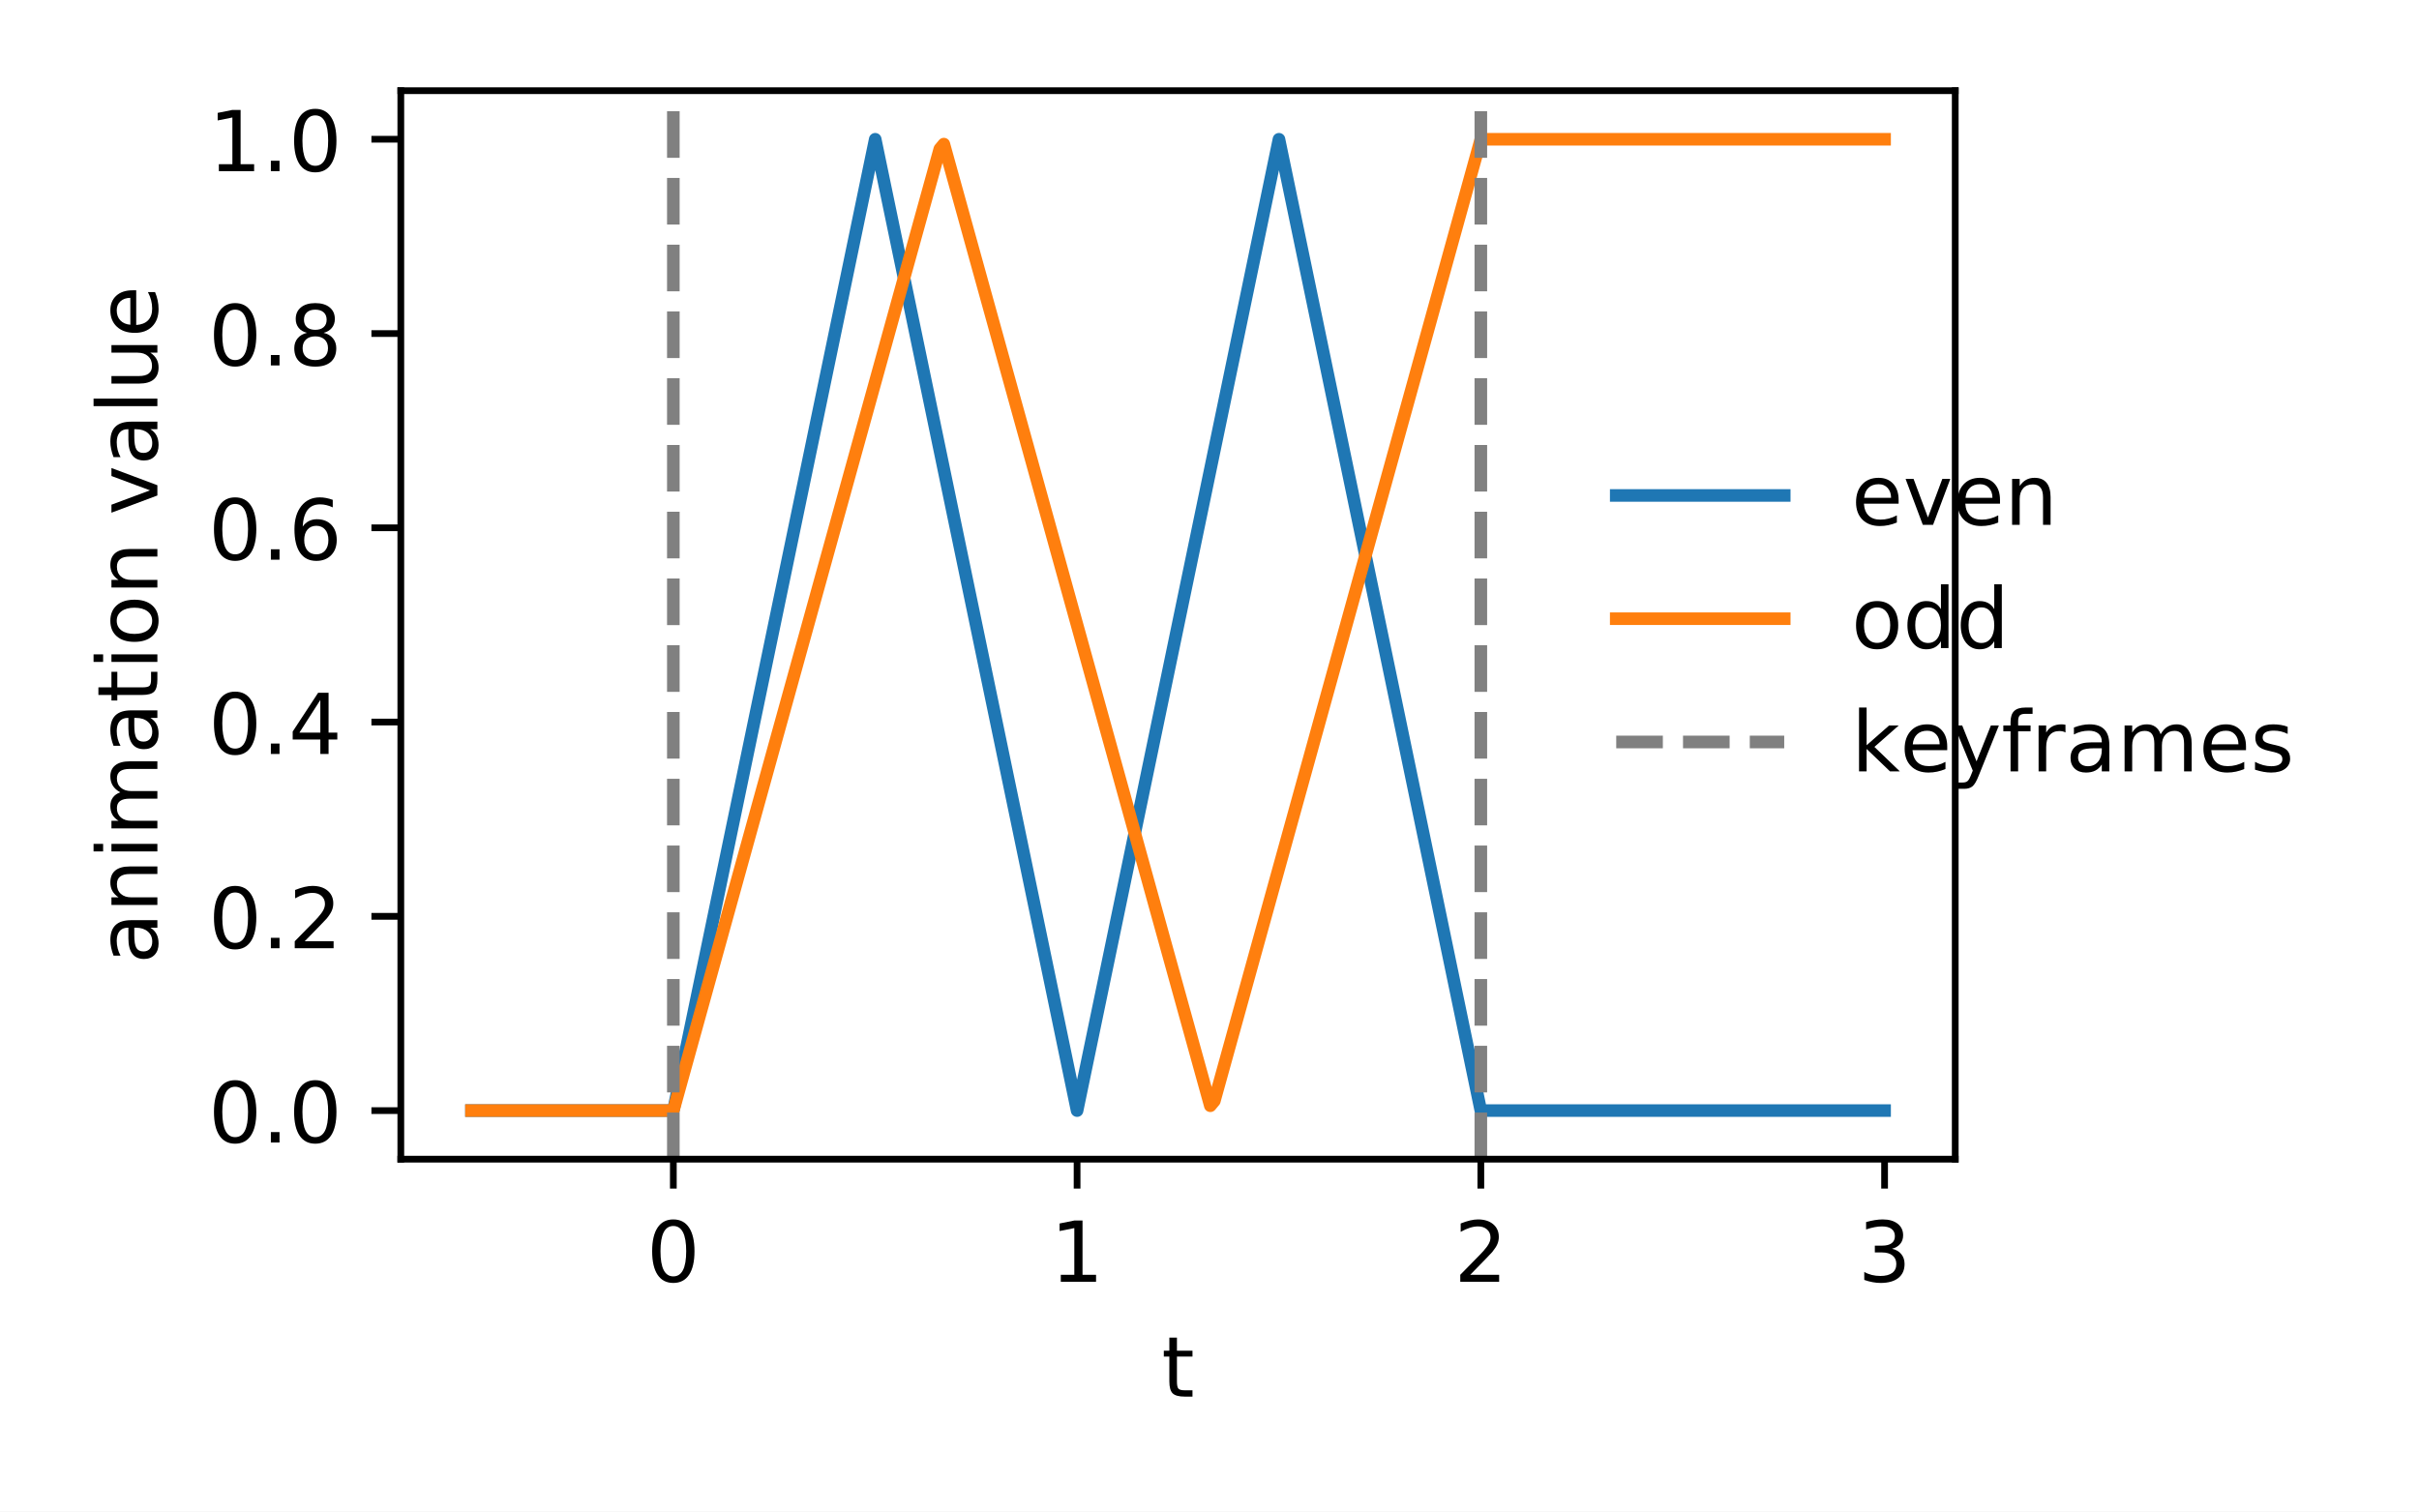
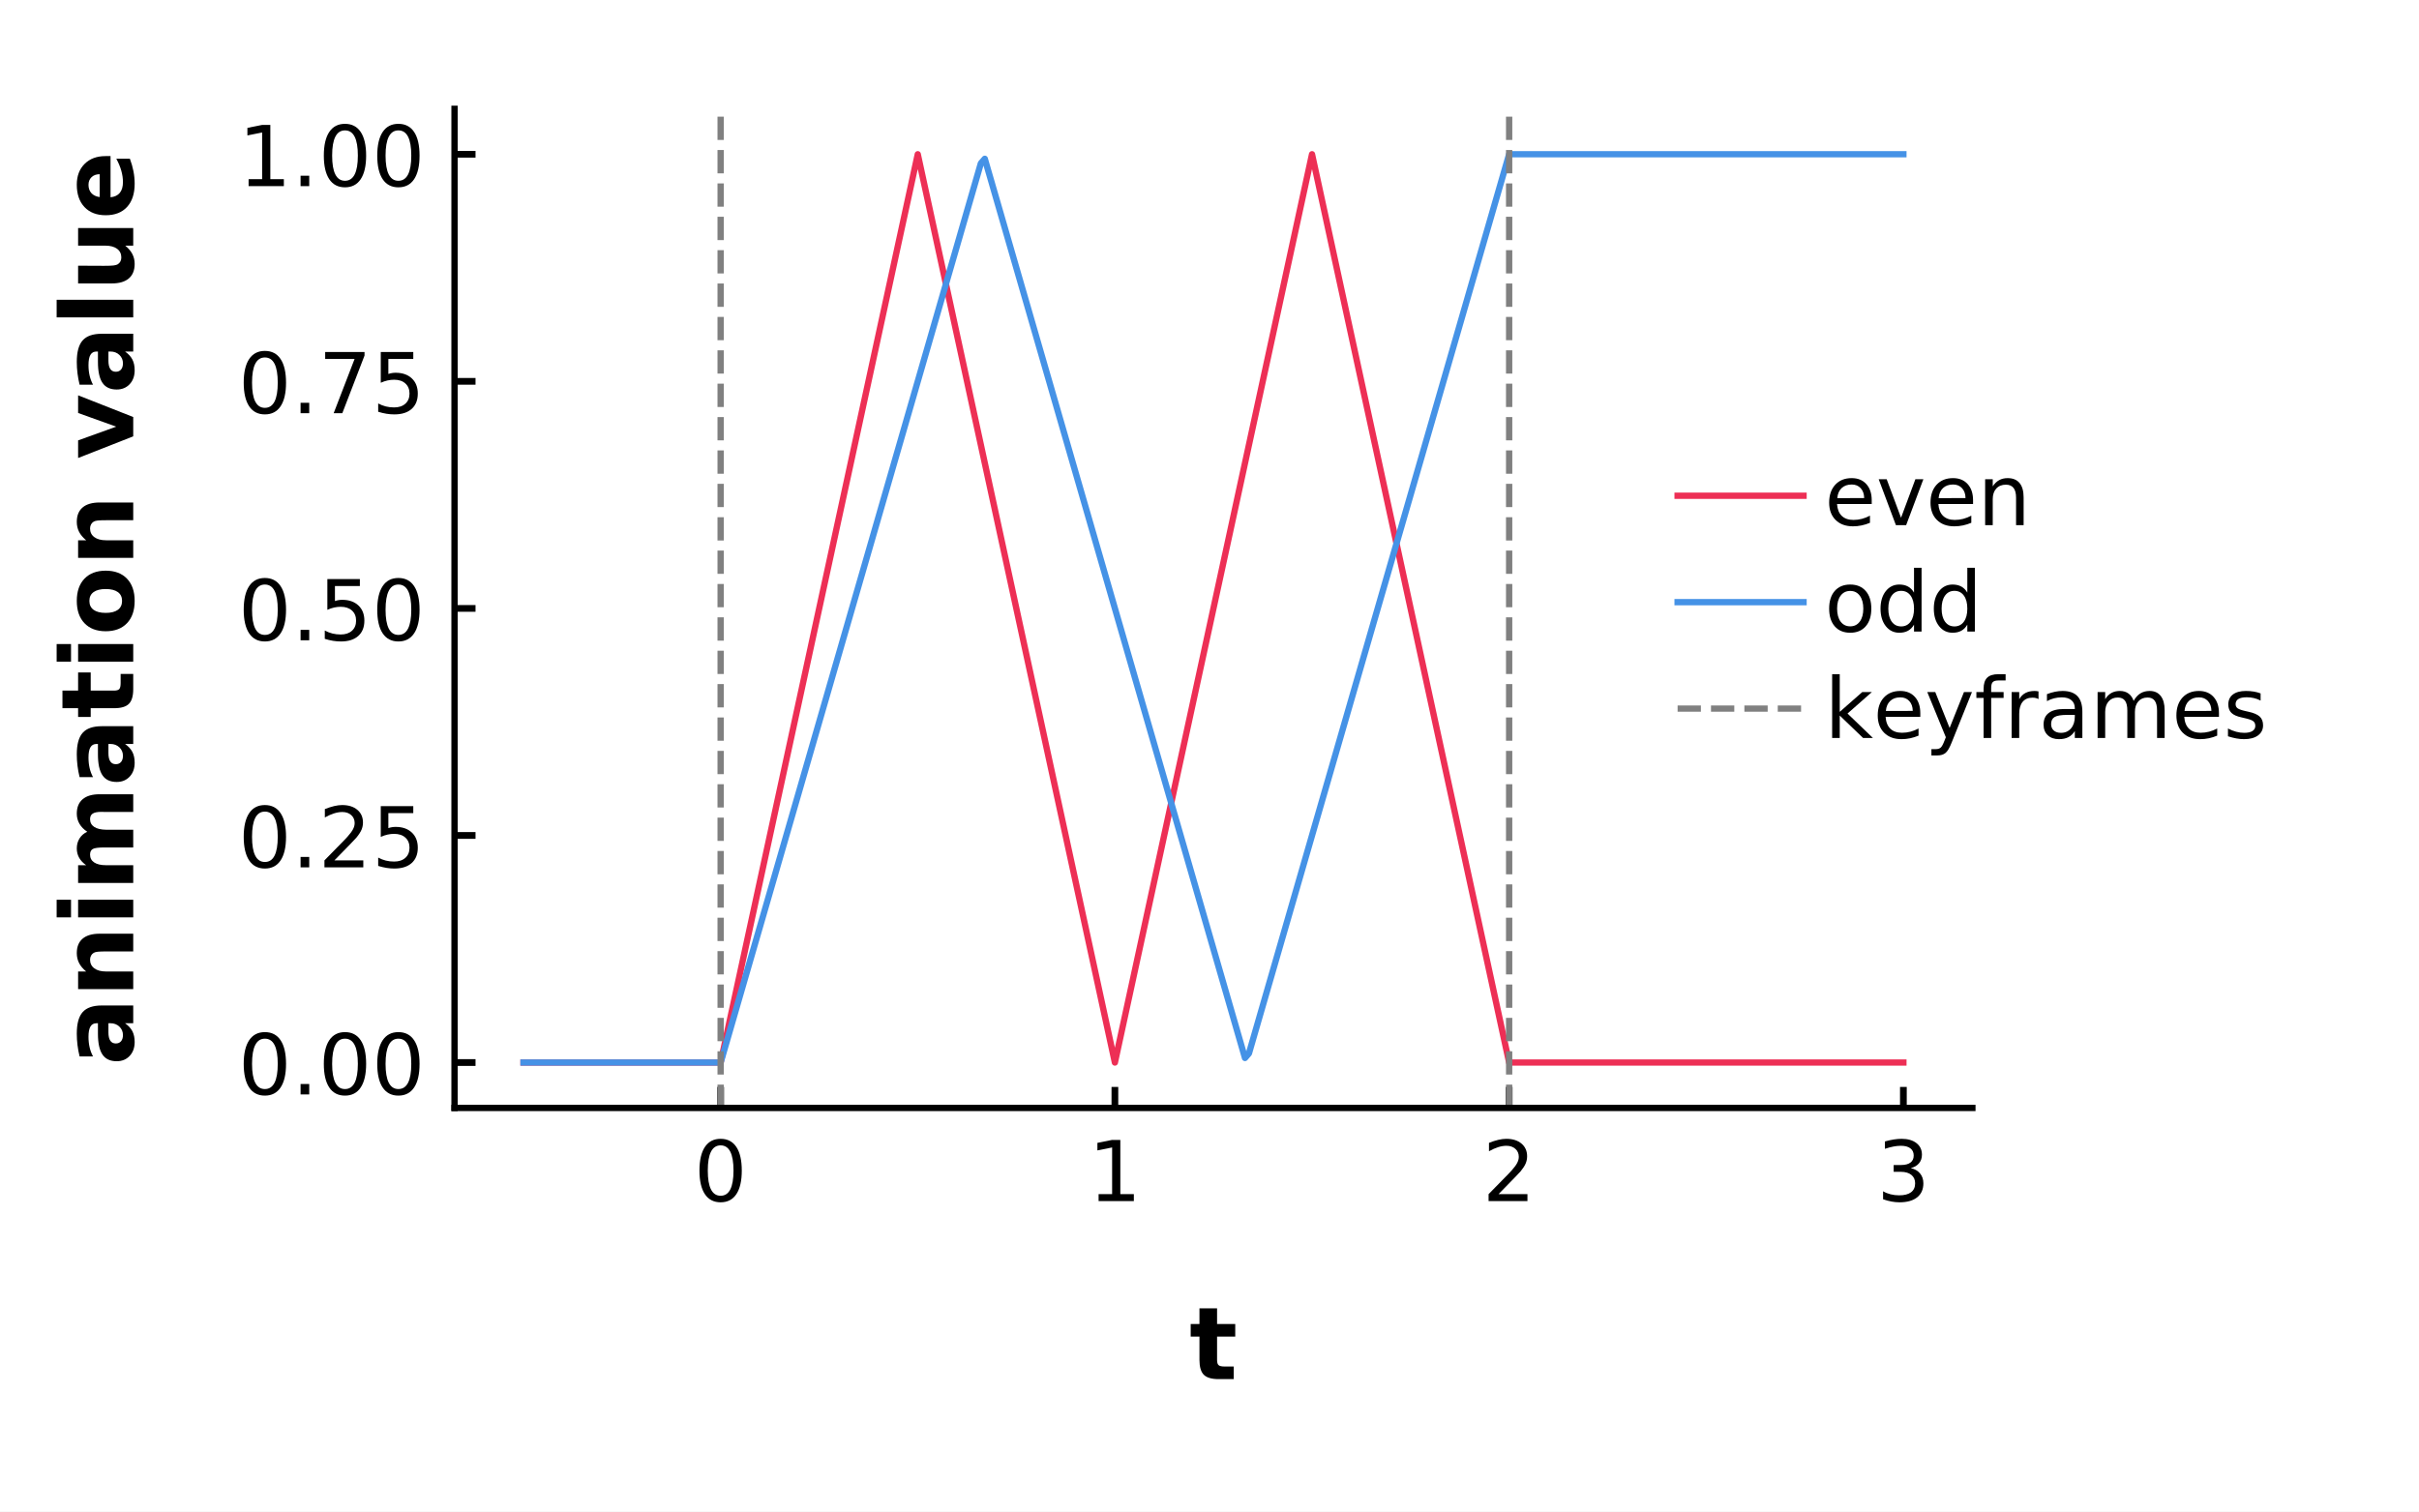
<svg xmlns="http://www.w3.org/2000/svg" xmlns:xlink="http://www.w3.org/1999/xlink" height="180pt" version="1.1" viewBox="0 0 288 180" width="288pt">
  <defs>
    <style type="text/css">
*{stroke-linecap:butt;stroke-linejoin:round;}
  </style>
  </defs>
  <g id="figure_1">
    <g id="patch_1">
      <path d="M 0 180  L 288 180  L 288 0  L 0 0  z " style="fill:#ffffff;" />
    </g>
    <g id="axes_1">
      <g id="patch_2">
-         <path d="M 47.72 138.04  L 232.785 138.04  L 232.785 10.8  L 47.72 10.8  z " style="fill:#ffffff;" />
+         <path d="M 54.115 131.94  L 234.827 131.94  L 234.827 12.96  L 54.115 12.96  z " style="fill:#ffffff;" />
      </g>
      <g id="matplotlib.axis_1">
        <g id="xtick_1">
          <g id="line2d_1">
            <defs>
-               <path d="M 0 0  L 0 3.5  " id="m9af5f8886b" style="stroke:#000000;stroke-width:0.8;" />
-             </defs>
-             <g>
-               <use style="stroke:#000000;stroke-width:0.8;" x="80.166" xlink:href="#m9af5f8886b" y="138.04" />
+               <path d="M 0 0  L 0 -2.5  " id="m22a33f6ae2" style="stroke:#000000;stroke-width:0.8;" />
+             </defs>
+             <g>
+               <use style="stroke:#000000;stroke-width:0.8;" x="85.798" xlink:href="#m22a33f6ae2" y="131.94" />
            </g>
          </g>
          <g id="text_1">
            <defs>
              <path d="M 31.781 66.406  Q 24.172 66.406 20.328 58.906  Q 16.5 51.422 16.5 36.375  Q 16.5 21.391 20.328 13.891  Q 24.172 6.391 31.781 6.391  Q 39.453 6.391 43.281 13.891  Q 47.125 21.391 47.125 36.375  Q 47.125 51.422 43.281 58.906  Q 39.453 66.406 31.781 66.406  z M 31.781 74.219  Q 44.047 74.219 50.516 64.516  Q 56.984 54.828 56.984 36.375  Q 56.984 17.969 50.516 8.266  Q 44.047 -1.422 31.781 -1.422  Q 19.531 -1.422 13.062 8.266  Q 6.594 17.969 6.594 36.375  Q 6.594 54.828 13.062 64.516  Q 19.531 74.219 31.781 74.219  z " id="DejaVuSans-48" />
            </defs>
-             <g transform="translate(76.98521 152.6384)scale(0.1 -0.1)">
+             <g transform="translate(82.61798 143.0354)scale(0.09996 -0.09996)">
              <use xlink:href="#DejaVuSans-48" />
            </g>
          </g>
        </g>
        <g id="xtick_2">
          <g id="line2d_2">
            <g>
-               <use style="stroke:#000000;stroke-width:0.8;" x="128.235" xlink:href="#m9af5f8886b" y="138.04" />
+               <use style="stroke:#000000;stroke-width:0.8;" x="132.736" xlink:href="#m22a33f6ae2" y="131.94" />
            </g>
          </g>
          <g id="text_2">
            <defs>
              <path d="M 12.406 8.297  L 28.516 8.297  L 28.516 63.922  L 10.984 60.406  L 10.984 69.391  L 28.422 72.906  L 38.281 72.906  L 38.281 8.297  L 54.391 8.297  L 54.391 0  L 12.406 0  z " id="DejaVuSans-49" />
            </defs>
-             <g transform="translate(125.054 152.6384)scale(0.1 -0.1)">
+             <g transform="translate(129.5564 143.0354)scale(0.09996 -0.09996)">
              <use xlink:href="#DejaVuSans-49" />
            </g>
          </g>
        </g>
        <g id="xtick_3">
          <g id="line2d_3">
            <g>
-               <use style="stroke:#000000;stroke-width:0.8;" x="176.304" xlink:href="#m9af5f8886b" y="138.04" />
+               <use style="stroke:#000000;stroke-width:0.8;" x="179.675" xlink:href="#m22a33f6ae2" y="131.94" />
            </g>
          </g>
          <g id="text_3">
            <defs>
              <path d="M 19.188 8.297  L 53.609 8.297  L 53.609 0  L 7.328 0  L 7.328 8.297  Q 12.938 14.109 22.625 23.891  Q 32.328 33.688 34.812 36.531  Q 39.547 41.844 41.422 45.531  Q 43.312 49.219 43.312 52.781  Q 43.312 58.594 39.234 62.25  Q 35.156 65.922 28.609 65.922  Q 23.969 65.922 18.812 64.312  Q 13.672 62.703 7.812 59.422  L 7.812 69.391  Q 13.766 71.781 18.938 73  Q 24.125 74.219 28.422 74.219  Q 39.75 74.219 46.484 68.547  Q 53.219 62.891 53.219 53.422  Q 53.219 48.922 51.531 44.891  Q 49.859 40.875 45.406 35.406  Q 44.188 33.984 37.641 27.219  Q 31.109 20.453 19.188 8.297  z " id="DejaVuSans-50" />
            </defs>
-             <g transform="translate(173.1229 152.6384)scale(0.1 -0.1)">
+             <g transform="translate(176.4947 143.0354)scale(0.09996 -0.09996)">
              <use xlink:href="#DejaVuSans-50" />
            </g>
          </g>
        </g>
        <g id="xtick_4">
          <g id="line2d_4">
            <g>
-               <use style="stroke:#000000;stroke-width:0.8;" x="224.373" xlink:href="#m9af5f8886b" y="138.04" />
+               <use style="stroke:#000000;stroke-width:0.8;" x="226.613" xlink:href="#m22a33f6ae2" y="131.94" />
            </g>
          </g>
          <g id="text_4">
            <defs>
              <path d="M 40.578 39.312  Q 47.656 37.797 51.625 33  Q 55.609 28.219 55.609 21.188  Q 55.609 10.406 48.188 4.484  Q 40.766 -1.422 27.094 -1.422  Q 22.516 -1.422 17.656 -0.516  Q 12.797 0.391 7.625 2.203  L 7.625 11.719  Q 11.719 9.328 16.594 8.109  Q 21.484 6.891 26.812 6.891  Q 36.078 6.891 40.938 10.547  Q 45.797 14.203 45.797 21.188  Q 45.797 27.641 41.281 31.266  Q 36.766 34.906 28.719 34.906  L 20.219 34.906  L 20.219 43.016  L 29.109 43.016  Q 36.375 43.016 40.234 45.922  Q 44.094 48.828 44.094 54.297  Q 44.094 59.906 40.109 62.906  Q 36.141 65.922 28.719 65.922  Q 24.656 65.922 20.016 65.031  Q 15.375 64.156 9.812 62.312  L 9.812 71.094  Q 15.438 72.656 20.344 73.438  Q 25.25 74.219 29.594 74.219  Q 40.828 74.219 47.359 69.109  Q 53.906 64.016 53.906 55.328  Q 53.906 49.266 50.438 45.094  Q 46.969 40.922 40.578 39.312  z " id="DejaVuSans-51" />
            </defs>
-             <g transform="translate(221.1917 152.6384)scale(0.1 -0.1)">
+             <g transform="translate(223.4331 143.0354)scale(0.09996 -0.09996)">
              <use xlink:href="#DejaVuSans-51" />
            </g>
          </g>
        </g>
        <g id="text_5">
          <defs>
-             <path d="M 18.312 70.219  L 18.312 54.688  L 36.812 54.688  L 36.812 47.703  L 18.312 47.703  L 18.312 18.016  Q 18.312 11.328 20.141 9.422  Q 21.969 7.516 27.594 7.516  L 36.812 7.516  L 36.812 0  L 27.594 0  Q 17.188 0 13.234 3.875  Q 9.281 7.766 9.281 18.016  L 9.281 47.703  L 2.688 47.703  L 2.688 54.688  L 9.281 54.688  L 9.281 70.219  z " id="DejaVuSans-116" />
-           </defs>
-           <g transform="translate(138.2923 166.3166)scale(0.1 -0.1)">
-             <use xlink:href="#DejaVuSans-116" />
+             <path d="M 27.484 70.219  L 27.484 54.688  L 45.516 54.688  L 45.516 42.188  L 27.484 42.188  L 27.484 19  Q 27.484 15.188 29 13.844  Q 30.516 12.5 35.016 12.5  L 44 12.5  L 44 0  L 29 0  Q 18.656 0 14.328 4.312  Q 10.016 8.641 10.016 19  L 10.016 42.188  L 1.312 42.188  L 1.312 54.688  L 10.016 54.688  L 10.016 70.219  z " id="DejaVuSans-Bold-116" />
+           </defs>
+           <g transform="translate(141.6031 164.2324)scale(0.12 -0.12)">
+             <use xlink:href="#DejaVuSans-Bold-116" />
          </g>
        </g>
      </g>
      <g id="matplotlib.axis_2">
        <g id="ytick_1">
          <g id="line2d_5">
            <defs>
-               <path d="M 0 0  L -3.5 0  " id="m310277afe7" style="stroke:#000000;stroke-width:0.8;" />
-             </defs>
-             <g>
-               <use style="stroke:#000000;stroke-width:0.8;" x="47.72" xlink:href="#m310277afe7" y="132.256" />
+               <path d="M 0 0  L 2.5 0  " id="mbd2295f3f3" style="stroke:#000000;stroke-width:0.8;" />
+             </defs>
+             <g>
+               <use style="stroke:#000000;stroke-width:0.8;" x="54.115" xlink:href="#mbd2295f3f3" y="126.532" />
            </g>
          </g>
          <g id="text_6">
            <defs>
              <path d="M 10.688 12.406  L 21 12.406  L 21 0  L 10.688 0  z " id="DejaVuSans-46" />
            </defs>
-             <g transform="translate(24.81687 136.0556)scale(0.1 -0.1)">
+             <g transform="translate(28.35783 130.3295)scale(0.09996 -0.09996)">
              <use xlink:href="#DejaVuSans-48" />
              <use x="63.623" xlink:href="#DejaVuSans-46" />
              <use x="95.41" xlink:href="#DejaVuSans-48" />
+               <use x="159.033" xlink:href="#DejaVuSans-48" />
            </g>
          </g>
        </g>
        <g id="ytick_2">
          <g id="line2d_6">
            <g>
-               <use style="stroke:#000000;stroke-width:0.8;" x="47.72" xlink:href="#m310277afe7" y="109.122" />
+               <use style="stroke:#000000;stroke-width:0.8;" x="54.115" xlink:href="#mbd2295f3f3" y="99.491" />
            </g>
          </g>
          <g id="text_7">
-             <g transform="translate(24.81687 112.921)scale(0.1 -0.1)">
+             <defs>
+               <path d="M 10.797 72.906  L 49.516 72.906  L 49.516 64.594  L 19.828 64.594  L 19.828 46.734  Q 21.969 47.469 24.109 47.828  Q 26.266 48.188 28.422 48.188  Q 40.625 48.188 47.75 41.5  Q 54.891 34.812 54.891 23.391  Q 54.891 11.625 47.562 5.094  Q 40.234 -1.422 26.906 -1.422  Q 22.312 -1.422 17.547 -0.641  Q 12.797 0.141 7.719 1.703  L 7.719 11.625  Q 12.109 9.234 16.797 8.062  Q 21.484 6.891 26.703 6.891  Q 35.156 6.891 40.078 11.328  Q 45.016 15.766 45.016 23.391  Q 45.016 31 40.078 35.438  Q 35.156 39.891 26.703 39.891  Q 22.75 39.891 18.812 39.016  Q 14.891 38.141 10.797 36.281  z " id="DejaVuSans-53" />
+             </defs>
+             <g transform="translate(28.35783 103.2886)scale(0.09996 -0.09996)">
              <use xlink:href="#DejaVuSans-48" />
              <use x="63.623" xlink:href="#DejaVuSans-46" />
              <use x="95.41" xlink:href="#DejaVuSans-50" />
+               <use x="159.033" xlink:href="#DejaVuSans-53" />
            </g>
          </g>
        </g>
        <g id="ytick_3">
          <g id="line2d_7">
            <g>
-               <use style="stroke:#000000;stroke-width:0.8;" x="47.72" xlink:href="#m310277afe7" y="85.987" />
+               <use style="stroke:#000000;stroke-width:0.8;" x="54.115" xlink:href="#mbd2295f3f3" y="72.45" />
            </g>
          </g>
          <g id="text_8">
-             <defs>
-               <path d="M 37.797 64.312  L 12.891 25.391  L 37.797 25.391  z M 35.203 72.906  L 47.609 72.906  L 47.609 25.391  L 58.016 25.391  L 58.016 17.188  L 47.609 17.188  L 47.609 0  L 37.797 0  L 37.797 17.188  L 4.891 17.188  L 4.891 26.703  z " id="DejaVuSans-52" />
-             </defs>
-             <g transform="translate(24.81687 89.78649)scale(0.1 -0.1)">
-               <use xlink:href="#DejaVuSans-48" />
-               <use x="63.623" xlink:href="#DejaVuSans-46" />
-               <use x="95.41" xlink:href="#DejaVuSans-52" />
+             <g transform="translate(28.35783 76.2477)scale(0.09996 -0.09996)">
+               <use xlink:href="#DejaVuSans-48" />
+               <use x="63.623" xlink:href="#DejaVuSans-46" />
+               <use x="95.41" xlink:href="#DejaVuSans-53" />
+               <use x="159.033" xlink:href="#DejaVuSans-48" />
            </g>
          </g>
        </g>
        <g id="ytick_4">
          <g id="line2d_8">
            <g>
-               <use style="stroke:#000000;stroke-width:0.8;" x="47.72" xlink:href="#m310277afe7" y="62.853" />
+               <use style="stroke:#000000;stroke-width:0.8;" x="54.115" xlink:href="#mbd2295f3f3" y="45.409" />
            </g>
          </g>
          <g id="text_9">
            <defs>
-               <path d="M 33.016 40.375  Q 26.375 40.375 22.484 35.828  Q 18.609 31.297 18.609 23.391  Q 18.609 15.531 22.484 10.953  Q 26.375 6.391 33.016 6.391  Q 39.656 6.391 43.531 10.953  Q 47.406 15.531 47.406 23.391  Q 47.406 31.297 43.531 35.828  Q 39.656 40.375 33.016 40.375  z M 52.594 71.297  L 52.594 62.312  Q 48.875 64.062 45.094 64.984  Q 41.312 65.922 37.594 65.922  Q 27.828 65.922 22.672 59.328  Q 17.531 52.734 16.797 39.406  Q 19.672 43.656 24.016 45.922  Q 28.375 48.188 33.594 48.188  Q 44.578 48.188 50.953 41.516  Q 57.328 34.859 57.328 23.391  Q 57.328 12.156 50.688 5.359  Q 44.047 -1.422 33.016 -1.422  Q 20.359 -1.422 13.672 8.266  Q 6.984 17.969 6.984 36.375  Q 6.984 53.656 15.188 63.938  Q 23.391 74.219 37.203 74.219  Q 40.922 74.219 44.703 73.484  Q 48.484 72.75 52.594 71.297  z " id="DejaVuSans-54" />
-             </defs>
-             <g transform="translate(24.81687 66.65195)scale(0.1 -0.1)">
-               <use xlink:href="#DejaVuSans-48" />
-               <use x="63.623" xlink:href="#DejaVuSans-46" />
-               <use x="95.41" xlink:href="#DejaVuSans-54" />
+               <path d="M 8.203 72.906  L 55.078 72.906  L 55.078 68.703  L 28.609 0  L 18.312 0  L 43.219 64.594  L 8.203 64.594  z " id="DejaVuSans-55" />
+             </defs>
+             <g transform="translate(28.35783 49.20679)scale(0.09996 -0.09996)">
+               <use xlink:href="#DejaVuSans-48" />
+               <use x="63.623" xlink:href="#DejaVuSans-46" />
+               <use x="95.41" xlink:href="#DejaVuSans-55" />
+               <use x="159.033" xlink:href="#DejaVuSans-53" />
            </g>
          </g>
        </g>
        <g id="ytick_5">
          <g id="line2d_9">
            <g>
-               <use style="stroke:#000000;stroke-width:0.8;" x="47.72" xlink:href="#m310277afe7" y="39.718" />
+               <use style="stroke:#000000;stroke-width:0.8;" x="54.115" xlink:href="#mbd2295f3f3" y="18.368" />
            </g>
          </g>
          <g id="text_10">
-             <defs>
-               <path d="M 31.781 34.625  Q 24.75 34.625 20.719 30.859  Q 16.703 27.094 16.703 20.516  Q 16.703 13.922 20.719 10.156  Q 24.75 6.391 31.781 6.391  Q 38.812 6.391 42.859 10.172  Q 46.922 13.969 46.922 20.516  Q 46.922 27.094 42.891 30.859  Q 38.875 34.625 31.781 34.625  z M 21.922 38.812  Q 15.578 40.375 12.031 44.719  Q 8.5 49.078 8.5 55.328  Q 8.5 64.062 14.719 69.141  Q 20.953 74.219 31.781 74.219  Q 42.672 74.219 48.875 69.141  Q 55.078 64.062 55.078 55.328  Q 55.078 49.078 51.531 44.719  Q 48 40.375 41.703 38.812  Q 48.828 37.156 52.797 32.312  Q 56.781 27.484 56.781 20.516  Q 56.781 9.906 50.312 4.234  Q 43.844 -1.422 31.781 -1.422  Q 19.734 -1.422 13.25 4.234  Q 6.781 9.906 6.781 20.516  Q 6.781 27.484 10.781 32.312  Q 14.797 37.156 21.922 38.812  z M 18.312 54.391  Q 18.312 48.734 21.844 45.562  Q 25.391 42.391 31.781 42.391  Q 38.141 42.391 41.719 45.562  Q 45.312 48.734 45.312 54.391  Q 45.312 60.062 41.719 63.234  Q 38.141 66.406 31.781 66.406  Q 25.391 66.406 21.844 63.234  Q 18.312 60.062 18.312 54.391  z " id="DejaVuSans-56" />
-             </defs>
-             <g transform="translate(24.81687 43.5174)scale(0.1 -0.1)">
-               <use xlink:href="#DejaVuSans-48" />
-               <use x="63.623" xlink:href="#DejaVuSans-46" />
-               <use x="95.41" xlink:href="#DejaVuSans-56" />
-             </g>
-           </g>
-         </g>
-         <g id="ytick_6">
-           <g id="line2d_10">
-             <g>
-               <use style="stroke:#000000;stroke-width:0.8;" x="47.72" xlink:href="#m310277afe7" y="16.584" />
-             </g>
-           </g>
-           <g id="text_11">
-             <g transform="translate(24.81687 20.38285)scale(0.1 -0.1)">
+             <g transform="translate(28.35783 22.16588)scale(0.09996 -0.09996)">
              <use xlink:href="#DejaVuSans-49" />
              <use x="63.623" xlink:href="#DejaVuSans-46" />
              <use x="95.41" xlink:href="#DejaVuSans-48" />
-             </g>
-           </g>
-         </g>
+               <use x="159.033" xlink:href="#DejaVuSans-48" />
+             </g>
+           </g>
+         </g>
+         <g id="text_11">
+           <defs>
+             <path d="M 32.906 24.609  Q 27.438 24.609 24.672 22.75  Q 21.922 20.906 21.922 17.281  Q 21.922 13.969 24.141 12.078  Q 26.375 10.203 30.328 10.203  Q 35.25 10.203 38.625 13.734  Q 42 17.281 42 22.609  L 42 24.609  z M 59.625 31.203  L 59.625 0  L 42 0  L 42 8.109  Q 38.484 3.125 34.078 0.844  Q 29.688 -1.422 23.391 -1.422  Q 14.891 -1.422 9.594 3.531  Q 4.297 8.5 4.297 16.406  Q 4.297 26.031 10.906 30.516  Q 17.531 35.016 31.688 35.016  L 42 35.016  L 42 36.375  Q 42 40.531 38.719 42.453  Q 35.453 44.391 28.516 44.391  Q 22.906 44.391 18.062 43.266  Q 13.234 42.141 9.078 39.891  L 9.078 53.219  Q 14.703 54.594 20.359 55.297  Q 26.031 56 31.688 56  Q 46.484 56 53.047 50.172  Q 59.625 44.344 59.625 31.203  z " id="DejaVuSans-Bold-97" />
+             <path d="M 63.375 33.297  L 63.375 0  L 45.797 0  L 45.797 5.422  L 45.797 25.484  Q 45.797 32.562 45.484 35.25  Q 45.172 37.938 44.391 39.203  Q 43.359 40.922 41.594 41.875  Q 39.844 42.828 37.594 42.828  Q 32.125 42.828 29 38.594  Q 25.875 34.375 25.875 26.906  L 25.875 0  L 8.406 0  L 8.406 54.688  L 25.875 54.688  L 25.875 46.688  Q 29.828 51.469 34.266 53.734  Q 38.719 56 44.094 56  Q 53.562 56 58.469 50.188  Q 63.375 44.391 63.375 33.297  z " id="DejaVuSans-Bold-110" />
+             <path d="M 8.406 54.688  L 25.875 54.688  L 25.875 0  L 8.406 0  z M 8.406 75.984  L 25.875 75.984  L 25.875 61.719  L 8.406 61.719  z " id="DejaVuSans-Bold-105" />
+             <path d="M 59.078 45.609  Q 62.406 50.688 66.969 53.344  Q 71.531 56 77 56  Q 86.422 56 91.359 50.188  Q 96.297 44.391 96.297 33.297  L 96.297 0  L 78.719 0  L 78.719 28.516  Q 78.766 29.156 78.781 29.828  Q 78.812 30.516 78.812 31.781  Q 78.812 37.594 77.094 40.203  Q 75.391 42.828 71.578 42.828  Q 66.609 42.828 63.891 38.719  Q 61.188 34.625 61.078 26.859  L 61.078 0  L 43.5 0  L 43.5 28.516  Q 43.5 37.594 41.938 40.203  Q 40.375 42.828 36.375 42.828  Q 31.344 42.828 28.609 38.703  Q 25.875 34.578 25.875 26.906  L 25.875 0  L 8.297 0  L 8.297 54.688  L 25.875 54.688  L 25.875 46.688  Q 29.109 51.312 33.281 53.656  Q 37.453 56 42.484 56  Q 48.141 56 52.484 53.266  Q 56.844 50.531 59.078 45.609  z " id="DejaVuSans-Bold-109" />
+             <path d="M 34.422 43.5  Q 28.609 43.5 25.562 39.328  Q 22.516 35.156 22.516 27.297  Q 22.516 19.438 25.562 15.25  Q 28.609 11.078 34.422 11.078  Q 40.141 11.078 43.156 15.25  Q 46.188 19.438 46.188 27.297  Q 46.188 35.156 43.156 39.328  Q 40.141 43.5 34.422 43.5  z M 34.422 56  Q 48.531 56 56.469 48.375  Q 64.406 40.766 64.406 27.297  Q 64.406 13.812 56.469 6.188  Q 48.531 -1.422 34.422 -1.422  Q 20.266 -1.422 12.281 6.188  Q 4.297 13.812 4.297 27.297  Q 4.297 40.766 12.281 48.375  Q 20.266 56 34.422 56  z " id="DejaVuSans-Bold-111" />
+             <path id="DejaVuSans-Bold-32" />
+             <path d="M 1.516 54.688  L 19 54.688  L 32.625 16.891  L 46.188 54.688  L 63.719 54.688  L 42.188 0  L 23 0  z " id="DejaVuSans-Bold-118" />
+             <path d="M 8.406 75.984  L 25.875 75.984  L 25.875 0  L 8.406 0  z " id="DejaVuSans-Bold-108" />
+             <path d="M 7.812 21.297  L 7.812 54.688  L 25.391 54.688  L 25.391 49.219  Q 25.391 44.781 25.344 38.062  Q 25.297 31.344 25.297 29.109  Q 25.297 22.516 25.641 19.609  Q 25.984 16.703 26.812 15.375  Q 27.875 13.672 29.609 12.734  Q 31.344 11.812 33.594 11.812  Q 39.062 11.812 42.188 16.016  Q 45.312 20.219 45.312 27.688  L 45.312 54.688  L 62.797 54.688  L 62.797 0  L 45.312 0  L 45.312 7.906  Q 41.359 3.125 36.938 0.844  Q 32.516 -1.422 27.203 -1.422  Q 17.719 -1.422 12.766 4.391  Q 7.812 10.203 7.812 21.297  z " id="DejaVuSans-Bold-117" />
+             <path d="M 62.984 27.484  L 62.984 22.516  L 22.125 22.516  Q 22.75 16.359 26.562 13.281  Q 30.375 10.203 37.203 10.203  Q 42.719 10.203 48.5 11.844  Q 54.297 13.484 60.406 16.797  L 60.406 3.328  Q 54.203 0.984 48 -0.219  Q 41.797 -1.422 35.594 -1.422  Q 20.75 -1.422 12.516 6.125  Q 4.297 13.672 4.297 27.297  Q 4.297 40.672 12.375 48.328  Q 20.453 56 34.625 56  Q 47.516 56 55.25 48.234  Q 62.984 40.484 62.984 27.484  z M 45.016 33.297  Q 45.016 38.281 42.109 41.328  Q 39.203 44.391 34.516 44.391  Q 29.438 44.391 26.266 41.531  Q 23.094 38.672 22.312 33.297  z " id="DejaVuSans-Bold-101" />
+           </defs>
+           <g transform="translate(15.8622 126.8934)rotate(-90)scale(0.12 -0.12)">
+             <use xlink:href="#DejaVuSans-Bold-97" />
+             <use x="67.48" xlink:href="#DejaVuSans-Bold-110" />
+             <use x="138.672" xlink:href="#DejaVuSans-Bold-105" />
+             <use x="172.949" xlink:href="#DejaVuSans-Bold-109" />
+             <use x="277.148" xlink:href="#DejaVuSans-Bold-97" />
+             <use x="344.629" xlink:href="#DejaVuSans-Bold-116" />
+             <use x="392.432" xlink:href="#DejaVuSans-Bold-105" />
+             <use x="426.709" xlink:href="#DejaVuSans-Bold-111" />
+             <use x="495.41" xlink:href="#DejaVuSans-Bold-110" />
+             <use x="566.602" xlink:href="#DejaVuSans-Bold-32" />
+             <use x="601.416" xlink:href="#DejaVuSans-Bold-118" />
+             <use x="666.602" xlink:href="#DejaVuSans-Bold-97" />
+             <use x="734.082" xlink:href="#DejaVuSans-Bold-108" />
+             <use x="768.359" xlink:href="#DejaVuSans-Bold-117" />
+             <use x="839.551" xlink:href="#DejaVuSans-Bold-101" />
+           </g>
+         </g>
+       </g>
+       <g id="line2d_10">
+         <path clip-path="url(#p9e7745c3ac)" d="M 62.329 126.532  L 85.798 126.532  L 109.267 18.368  L 132.736 126.532  L 156.206 18.368  L 179.675 126.532  L 226.613 126.532  L 226.613 126.532  " style="fill:none;stroke:#ed2f55;stroke-linecap:square;stroke-width:0.75;" />
+       </g>
+       <g id="line2d_11">
+         <path clip-path="url(#p9e7745c3ac)" d="M 62.329 126.532  L 85.798 126.532  L 116.777 19.45  L 117.247 18.909  L 148.226 125.991  L 148.695 125.45  L 179.675 18.368  L 226.613 18.368  L 226.613 18.368  " style="fill:none;stroke:#4592e6;stroke-linecap:square;stroke-width:0.75;" />
+       </g>
+       <g id="line2d_12">
+         <path clip-path="url(#p9e7745c3ac)" d="M 85.798 131.94  L 85.798 12.96  " style="fill:none;stroke:#808080;stroke-dasharray:2.775,1.2;stroke-dashoffset:0;stroke-width:0.75;" />
+       </g>
+       <g id="line2d_13">
+         <path clip-path="url(#p9e7745c3ac)" d="M 179.675 131.94  L 179.675 12.96  " style="fill:none;stroke:#808080;stroke-dasharray:2.775,1.2;stroke-dashoffset:0;stroke-width:0.75;" />
+       </g>
+       <g id="patch_3">
+         <path d="M 54.115 131.94  L 54.115 12.96  " style="fill:none;stroke:#000000;stroke-linecap:square;stroke-linejoin:miter;stroke-width:0.75;" />
+       </g>
+       <g id="patch_4">
+         <path d="M 54.115 131.94  L 234.827 131.94  " style="fill:none;stroke:#000000;stroke-linecap:square;stroke-linejoin:miter;stroke-width:0.75;" />
+       </g>
+       <g id="legend_1">
+         <g id="line2d_14">
+           <path d="M 199.731 59.037  L 214.725 59.037  " style="fill:none;stroke:#ed2f55;stroke-linecap:square;stroke-width:0.75;" />
+         </g>
+         <g id="line2d_15" />
        <g id="text_12">
          <defs>
-             <path d="M 34.281 27.484  Q 23.391 27.484 19.188 25  Q 14.984 22.516 14.984 16.5  Q 14.984 11.719 18.141 8.906  Q 21.297 6.109 26.703 6.109  Q 34.188 6.109 38.703 11.406  Q 43.219 16.703 43.219 25.484  L 43.219 27.484  z M 52.203 31.203  L 52.203 0  L 43.219 0  L 43.219 8.297  Q 40.141 3.328 35.547 0.953  Q 30.953 -1.422 24.312 -1.422  Q 15.922 -1.422 10.953 3.297  Q 6 8.016 6 15.922  Q 6 25.141 12.172 29.828  Q 18.359 34.516 30.609 34.516  L 43.219 34.516  L 43.219 35.406  Q 43.219 41.609 39.141 45  Q 35.062 48.391 27.688 48.391  Q 23 48.391 18.547 47.266  Q 14.109 46.141 10.016 43.891  L 10.016 52.203  Q 14.938 54.109 19.578 55.047  Q 24.219 56 28.609 56  Q 40.484 56 46.344 49.844  Q 52.203 43.703 52.203 31.203  z " id="DejaVuSans-97" />
+             <path d="M 56.203 29.594  L 56.203 25.203  L 14.891 25.203  Q 15.484 15.922 20.484 11.062  Q 25.484 6.203 34.422 6.203  Q 39.594 6.203 44.453 7.469  Q 49.312 8.734 54.109 11.281  L 54.109 2.781  Q 49.266 0.734 44.188 -0.344  Q 39.109 -1.422 33.891 -1.422  Q 20.797 -1.422 13.156 6.188  Q 5.516 13.812 5.516 26.812  Q 5.516 40.234 12.766 48.109  Q 20.016 56 32.328 56  Q 43.359 56 49.781 48.891  Q 56.203 41.797 56.203 29.594  z M 47.219 32.234  Q 47.125 39.594 43.094 43.984  Q 39.062 48.391 32.422 48.391  Q 24.906 48.391 20.391 44.141  Q 15.875 39.891 15.188 32.172  z " id="DejaVuSans-101" />
+             <path d="M 2.984 54.688  L 12.5 54.688  L 29.594 8.797  L 46.688 54.688  L 56.203 54.688  L 35.688 0  L 23.484 0  z " id="DejaVuSans-118" />
            <path d="M 54.891 33.016  L 54.891 0  L 45.906 0  L 45.906 32.719  Q 45.906 40.484 42.875 44.328  Q 39.844 48.188 33.797 48.188  Q 26.516 48.188 22.312 43.547  Q 18.109 38.922 18.109 30.906  L 18.109 0  L 9.078 0  L 9.078 54.688  L 18.109 54.688  L 18.109 46.188  Q 21.344 51.125 25.703 53.562  Q 30.078 56 35.797 56  Q 45.219 56 50.047 50.172  Q 54.891 44.344 54.891 33.016  z " id="DejaVuSans-110" />
-             <path d="M 9.422 54.688  L 18.406 54.688  L 18.406 0  L 9.422 0  z M 9.422 75.984  L 18.406 75.984  L 18.406 64.594  L 9.422 64.594  z " id="DejaVuSans-105" />
-             <path d="M 52 44.188  Q 55.375 50.25 60.062 53.125  Q 64.75 56 71.094 56  Q 79.641 56 84.281 50.016  Q 88.922 44.047 88.922 33.016  L 88.922 0  L 79.891 0  L 79.891 32.719  Q 79.891 40.578 77.094 44.375  Q 74.312 48.188 68.609 48.188  Q 61.625 48.188 57.562 43.547  Q 53.516 38.922 53.516 30.906  L 53.516 0  L 44.484 0  L 44.484 32.719  Q 44.484 40.625 41.703 44.406  Q 38.922 48.188 33.109 48.188  Q 26.219 48.188 22.156 43.531  Q 18.109 38.875 18.109 30.906  L 18.109 0  L 9.078 0  L 9.078 54.688  L 18.109 54.688  L 18.109 46.188  Q 21.188 51.219 25.484 53.609  Q 29.781 56 35.688 56  Q 41.656 56 45.828 52.969  Q 50 49.953 52 44.188  z " id="DejaVuSans-109" />
-             <path d="M 30.609 48.391  Q 23.391 48.391 19.188 42.75  Q 14.984 37.109 14.984 27.297  Q 14.984 17.484 19.156 11.844  Q 23.344 6.203 30.609 6.203  Q 37.797 6.203 41.984 11.859  Q 46.188 17.531 46.188 27.297  Q 46.188 37.016 41.984 42.703  Q 37.797 48.391 30.609 48.391  z M 30.609 56  Q 42.328 56 49.016 48.375  Q 55.719 40.766 55.719 27.297  Q 55.719 13.875 49.016 6.219  Q 42.328 -1.422 30.609 -1.422  Q 18.844 -1.422 12.172 6.219  Q 5.516 13.875 5.516 27.297  Q 5.516 40.766 12.172 48.375  Q 18.844 56 30.609 56  z " id="DejaVuSans-111" />
-             <path id="DejaVuSans-32" />
-             <path d="M 2.984 54.688  L 12.5 54.688  L 29.594 8.797  L 46.688 54.688  L 56.203 54.688  L 35.688 0  L 23.484 0  z " id="DejaVuSans-118" />
-             <path d="M 9.422 75.984  L 18.406 75.984  L 18.406 0  L 9.422 0  z " id="DejaVuSans-108" />
-             <path d="M 8.5 21.578  L 8.5 54.688  L 17.484 54.688  L 17.484 21.922  Q 17.484 14.156 20.5 10.266  Q 23.531 6.391 29.594 6.391  Q 36.859 6.391 41.078 11.031  Q 45.312 15.672 45.312 23.688  L 45.312 54.688  L 54.297 54.688  L 54.297 0  L 45.312 0  L 45.312 8.406  Q 42.047 3.422 37.719 1  Q 33.406 -1.422 27.688 -1.422  Q 18.266 -1.422 13.375 4.438  Q 8.5 10.297 8.5 21.578  z M 31.109 56  z " id="DejaVuSans-117" />
-             <path d="M 56.203 29.594  L 56.203 25.203  L 14.891 25.203  Q 15.484 15.922 20.484 11.062  Q 25.484 6.203 34.422 6.203  Q 39.594 6.203 44.453 7.469  Q 49.312 8.734 54.109 11.281  L 54.109 2.781  Q 49.266 0.734 44.188 -0.344  Q 39.109 -1.422 33.891 -1.422  Q 20.797 -1.422 13.156 6.188  Q 5.516 13.812 5.516 26.812  Q 5.516 40.234 12.766 48.109  Q 20.016 56 32.328 56  Q 43.359 56 49.781 48.891  Q 56.203 41.797 56.203 29.594  z M 47.219 32.234  Q 47.125 39.594 43.094 43.984  Q 39.062 48.391 32.422 48.391  Q 24.906 48.391 20.391 44.141  Q 15.875 39.891 15.188 32.172  z " id="DejaVuSans-101" />
-           </defs>
-           <g transform="translate(18.73719 114.8005)rotate(-90)scale(0.1 -0.1)">
-             <use xlink:href="#DejaVuSans-97" />
-             <use x="61.279" xlink:href="#DejaVuSans-110" />
-             <use x="124.658" xlink:href="#DejaVuSans-105" />
-             <use x="152.441" xlink:href="#DejaVuSans-109" />
-             <use x="249.854" xlink:href="#DejaVuSans-97" />
-             <use x="311.133" xlink:href="#DejaVuSans-116" />
-             <use x="350.342" xlink:href="#DejaVuSans-105" />
-             <use x="378.125" xlink:href="#DejaVuSans-111" />
-             <use x="439.307" xlink:href="#DejaVuSans-110" />
-             <use x="502.686" xlink:href="#DejaVuSans-32" />
-             <use x="534.473" xlink:href="#DejaVuSans-118" />
-             <use x="593.652" xlink:href="#DejaVuSans-97" />
-             <use x="654.932" xlink:href="#DejaVuSans-108" />
-             <use x="682.715" xlink:href="#DejaVuSans-117" />
-             <use x="746.094" xlink:href="#DejaVuSans-101" />
-           </g>
-         </g>
-       </g>
-       <g id="line2d_11">
-         <path clip-path="url(#p084bc8dbdf)" d="M 56.132 132.256  L 80.166 132.256  L 104.201 16.584  L 128.235 132.256  L 152.27 16.584  L 176.304 132.256  L 224.373 132.256  L 224.373 132.256  " style="fill:none;stroke:#1f77b4;stroke-linecap:square;stroke-width:1.5;" />
-       </g>
-       <g id="line2d_12">
-         <path clip-path="url(#p084bc8dbdf)" d="M 56.132 132.256  L 80.166 132.256  L 111.892 17.74  L 112.373 17.162  L 144.098 131.678  L 144.579 131.1  L 176.304 16.584  L 224.373 16.584  L 224.373 16.584  " style="fill:none;stroke:#ff7f0e;stroke-linecap:square;stroke-width:1.5;" />
-       </g>
-       <g id="line2d_13">
-         <path clip-path="url(#p084bc8dbdf)" d="M 80.166 138.04  L 80.166 10.8  " style="fill:none;stroke:#808080;stroke-dasharray:5.55,2.4;stroke-dashoffset:0;stroke-width:1.5;" />
-       </g>
-       <g id="line2d_14">
-         <path clip-path="url(#p084bc8dbdf)" d="M 176.304 138.04  L 176.304 10.8  " style="fill:none;stroke:#808080;stroke-dasharray:5.55,2.4;stroke-dashoffset:0;stroke-width:1.5;" />
-       </g>
-       <g id="patch_3">
-         <path d="M 47.72 138.04  L 47.72 10.8  " style="fill:none;stroke:#000000;stroke-linecap:square;stroke-linejoin:miter;stroke-width:0.8;" />
-       </g>
-       <g id="patch_4">
-         <path d="M 232.785 138.04  L 232.785 10.8  " style="fill:none;stroke:#000000;stroke-linecap:square;stroke-linejoin:miter;stroke-width:0.8;" />
-       </g>
-       <g id="patch_5">
-         <path d="M 47.72 138.04  L 232.785 138.04  " style="fill:none;stroke:#000000;stroke-linecap:square;stroke-linejoin:miter;stroke-width:0.8;" />
-       </g>
-       <g id="patch_6">
-         <path d="M 47.72 10.8  L 232.785 10.8  " style="fill:none;stroke:#000000;stroke-linecap:square;stroke-linejoin:miter;stroke-width:0.8;" />
-       </g>
-       <g id="legend_1">
-         <g id="line2d_15">
-           <path d="M 192.425 59.001  L 212.425 59.001  " style="fill:none;stroke:#1f77b4;stroke-linecap:square;stroke-width:1.5;" />
-         </g>
-         <g id="line2d_16" />
-         <g id="text_13">
-           <g transform="translate(220.4248 62.50125)scale(0.1 -0.1)">
+           </defs>
+           <g transform="translate(217.2242 62.53522)scale(0.09996 -0.09996)">
            <use xlink:href="#DejaVuSans-101" />
            <use x="61.523" xlink:href="#DejaVuSans-118" />
            <use x="120.703" xlink:href="#DejaVuSans-101" />
            <use x="182.227" xlink:href="#DejaVuSans-110" />
          </g>
        </g>
-         <g id="line2d_17">
-           <path d="M 192.425 73.679  L 212.425 73.679  " style="fill:none;stroke:#ff7f0e;stroke-linecap:square;stroke-width:1.5;" />
-         </g>
-         <g id="line2d_18" />
-         <g id="text_14">
-           <defs>
+         <g id="line2d_16">
+           <path d="M 199.731 71.71  L 214.725 71.71  " style="fill:none;stroke:#4592e6;stroke-linecap:square;stroke-width:0.75;" />
+         </g>
+         <g id="line2d_17" />
+         <g id="text_13">
+           <defs>
+             <path d="M 30.609 48.391  Q 23.391 48.391 19.188 42.75  Q 14.984 37.109 14.984 27.297  Q 14.984 17.484 19.156 11.844  Q 23.344 6.203 30.609 6.203  Q 37.797 6.203 41.984 11.859  Q 46.188 17.531 46.188 27.297  Q 46.188 37.016 41.984 42.703  Q 37.797 48.391 30.609 48.391  z M 30.609 56  Q 42.328 56 49.016 48.375  Q 55.719 40.766 55.719 27.297  Q 55.719 13.875 49.016 6.219  Q 42.328 -1.422 30.609 -1.422  Q 18.844 -1.422 12.172 6.219  Q 5.516 13.875 5.516 27.297  Q 5.516 40.766 12.172 48.375  Q 18.844 56 30.609 56  z " id="DejaVuSans-111" />
            <path d="M 45.406 46.391  L 45.406 75.984  L 54.391 75.984  L 54.391 0  L 45.406 0  L 45.406 8.203  Q 42.578 3.328 38.25 0.953  Q 33.938 -1.422 27.875 -1.422  Q 17.969 -1.422 11.734 6.484  Q 5.516 14.406 5.516 27.297  Q 5.516 40.188 11.734 48.094  Q 17.969 56 27.875 56  Q 33.938 56 38.25 53.625  Q 42.578 51.266 45.406 46.391  z M 14.797 27.297  Q 14.797 17.391 18.875 11.75  Q 22.953 6.109 30.078 6.109  Q 37.203 6.109 41.297 11.75  Q 45.406 17.391 45.406 27.297  Q 45.406 37.203 41.297 42.844  Q 37.203 48.484 30.078 48.484  Q 22.953 48.484 18.875 42.844  Q 14.797 37.203 14.797 27.297  z " id="DejaVuSans-100" />
          </defs>
-           <g transform="translate(220.4248 77.17937)scale(0.1 -0.1)">
+           <g transform="translate(217.2242 75.20827)scale(0.09996 -0.09996)">
            <use xlink:href="#DejaVuSans-111" />
            <use x="61.182" xlink:href="#DejaVuSans-100" />
            <use x="124.658" xlink:href="#DejaVuSans-100" />
          </g>
        </g>
-         <g id="line2d_19">
-           <path d="M 192.425 88.358  L 212.425 88.358  " style="fill:none;stroke:#808080;stroke-dasharray:5.55,2.4;stroke-dashoffset:0;stroke-width:1.5;" />
-         </g>
-         <g id="line2d_20" />
-         <g id="text_15">
+         <g id="line2d_18">
+           <path d="M 199.731 84.383  L 214.725 84.383  " style="fill:none;stroke:#808080;stroke-dasharray:2.775,1.2;stroke-dashoffset:0;stroke-width:0.75;" />
+         </g>
+         <g id="line2d_19" />
+         <g id="text_14">
          <defs>
            <path d="M 9.078 75.984  L 18.109 75.984  L 18.109 31.109  L 44.922 54.688  L 56.391 54.688  L 27.391 29.109  L 57.625 0  L 45.906 0  L 18.109 26.703  L 18.109 0  L 9.078 0  z " id="DejaVuSans-107" />
            <path d="M 32.172 -5.078  Q 28.375 -14.844 24.75 -17.812  Q 21.141 -20.797 15.094 -20.797  L 7.906 -20.797  L 7.906 -13.281  L 13.188 -13.281  Q 16.891 -13.281 18.938 -11.516  Q 21 -9.766 23.484 -3.219  L 25.094 0.875  L 2.984 54.688  L 12.5 54.688  L 29.594 11.922  L 46.688 54.688  L 56.203 54.688  z " id="DejaVuSans-121" />
            <path d="M 37.109 75.984  L 37.109 68.5  L 28.516 68.5  Q 23.688 68.5 21.797 66.547  Q 19.922 64.594 19.922 59.516  L 19.922 54.688  L 34.719 54.688  L 34.719 47.703  L 19.922 47.703  L 19.922 0  L 10.891 0  L 10.891 47.703  L 2.297 47.703  L 2.297 54.688  L 10.891 54.688  L 10.891 58.5  Q 10.891 67.625 15.141 71.797  Q 19.391 75.984 28.609 75.984  z " id="DejaVuSans-102" />
            <path d="M 41.109 46.297  Q 39.594 47.172 37.812 47.578  Q 36.031 48 33.891 48  Q 26.266 48 22.188 43.047  Q 18.109 38.094 18.109 28.812  L 18.109 0  L 9.078 0  L 9.078 54.688  L 18.109 54.688  L 18.109 46.188  Q 20.953 51.172 25.484 53.578  Q 30.031 56 36.531 56  Q 37.453 56 38.578 55.875  Q 39.703 55.766 41.062 55.516  z " id="DejaVuSans-114" />
+             <path d="M 34.281 27.484  Q 23.391 27.484 19.188 25  Q 14.984 22.516 14.984 16.5  Q 14.984 11.719 18.141 8.906  Q 21.297 6.109 26.703 6.109  Q 34.188 6.109 38.703 11.406  Q 43.219 16.703 43.219 25.484  L 43.219 27.484  z M 52.203 31.203  L 52.203 0  L 43.219 0  L 43.219 8.297  Q 40.141 3.328 35.547 0.953  Q 30.953 -1.422 24.312 -1.422  Q 15.922 -1.422 10.953 3.297  Q 6 8.016 6 15.922  Q 6 25.141 12.172 29.828  Q 18.359 34.516 30.609 34.516  L 43.219 34.516  L 43.219 35.406  Q 43.219 41.609 39.141 45  Q 35.062 48.391 27.688 48.391  Q 23 48.391 18.547 47.266  Q 14.109 46.141 10.016 43.891  L 10.016 52.203  Q 14.938 54.109 19.578 55.047  Q 24.219 56 28.609 56  Q 40.484 56 46.344 49.844  Q 52.203 43.703 52.203 31.203  z " id="DejaVuSans-97" />
+             <path d="M 52 44.188  Q 55.375 50.25 60.062 53.125  Q 64.75 56 71.094 56  Q 79.641 56 84.281 50.016  Q 88.922 44.047 88.922 33.016  L 88.922 0  L 79.891 0  L 79.891 32.719  Q 79.891 40.578 77.094 44.375  Q 74.312 48.188 68.609 48.188  Q 61.625 48.188 57.562 43.547  Q 53.516 38.922 53.516 30.906  L 53.516 0  L 44.484 0  L 44.484 32.719  Q 44.484 40.625 41.703 44.406  Q 38.922 48.188 33.109 48.188  Q 26.219 48.188 22.156 43.531  Q 18.109 38.875 18.109 30.906  L 18.109 0  L 9.078 0  L 9.078 54.688  L 18.109 54.688  L 18.109 46.188  Q 21.188 51.219 25.484 53.609  Q 29.781 56 35.688 56  Q 41.656 56 45.828 52.969  Q 50 49.953 52 44.188  z " id="DejaVuSans-109" />
            <path d="M 44.281 53.078  L 44.281 44.578  Q 40.484 46.531 36.375 47.5  Q 32.281 48.484 27.875 48.484  Q 21.188 48.484 17.844 46.438  Q 14.5 44.391 14.5 40.281  Q 14.5 37.156 16.891 35.375  Q 19.281 33.594 26.516 31.984  L 29.594 31.297  Q 39.156 29.25 43.188 25.516  Q 47.219 21.781 47.219 15.094  Q 47.219 7.469 41.188 3.016  Q 35.156 -1.422 24.609 -1.422  Q 20.219 -1.422 15.453 -0.562  Q 10.688 0.297 5.422 2  L 5.422 11.281  Q 10.406 8.688 15.234 7.391  Q 20.062 6.109 24.812 6.109  Q 31.156 6.109 34.562 8.281  Q 37.984 10.453 37.984 14.406  Q 37.984 18.062 35.516 20.016  Q 33.062 21.969 24.703 23.781  L 21.578 24.516  Q 13.234 26.266 9.516 29.906  Q 5.812 33.547 5.812 39.891  Q 5.812 47.609 11.281 51.797  Q 16.75 56 26.812 56  Q 31.781 56 36.172 55.266  Q 40.578 54.547 44.281 53.078  z " id="DejaVuSans-115" />
          </defs>
-           <g transform="translate(220.4248 91.8575)scale(0.1 -0.1)">
+           <g transform="translate(217.2242 87.88133)scale(0.09996 -0.09996)">
            <use xlink:href="#DejaVuSans-107" />
            <use x="57.863" xlink:href="#DejaVuSans-101" />
            <use x="119.387" xlink:href="#DejaVuSans-121" />
            <use x="178.566" xlink:href="#DejaVuSans-102" />
            <use x="213.771" xlink:href="#DejaVuSans-114" />
            <use x="254.885" xlink:href="#DejaVuSans-97" />
            <use x="316.164" xlink:href="#DejaVuSans-109" />
            <use x="413.576" xlink:href="#DejaVuSans-101" />
            <use x="475.1" xlink:href="#DejaVuSans-115" />
          </g>
        </g>
      </g>
    </g>
  </g>
  <defs>
-     <clipPath id="p084bc8dbdf">
-       <rect height="127.24" width="185.065" x="47.72" y="10.8" />
+     <clipPath id="p9e7745c3ac">
+       <rect height="118.98" width="180.713" x="54.115" y="12.96" />
    </clipPath>
  </defs>
</svg>
